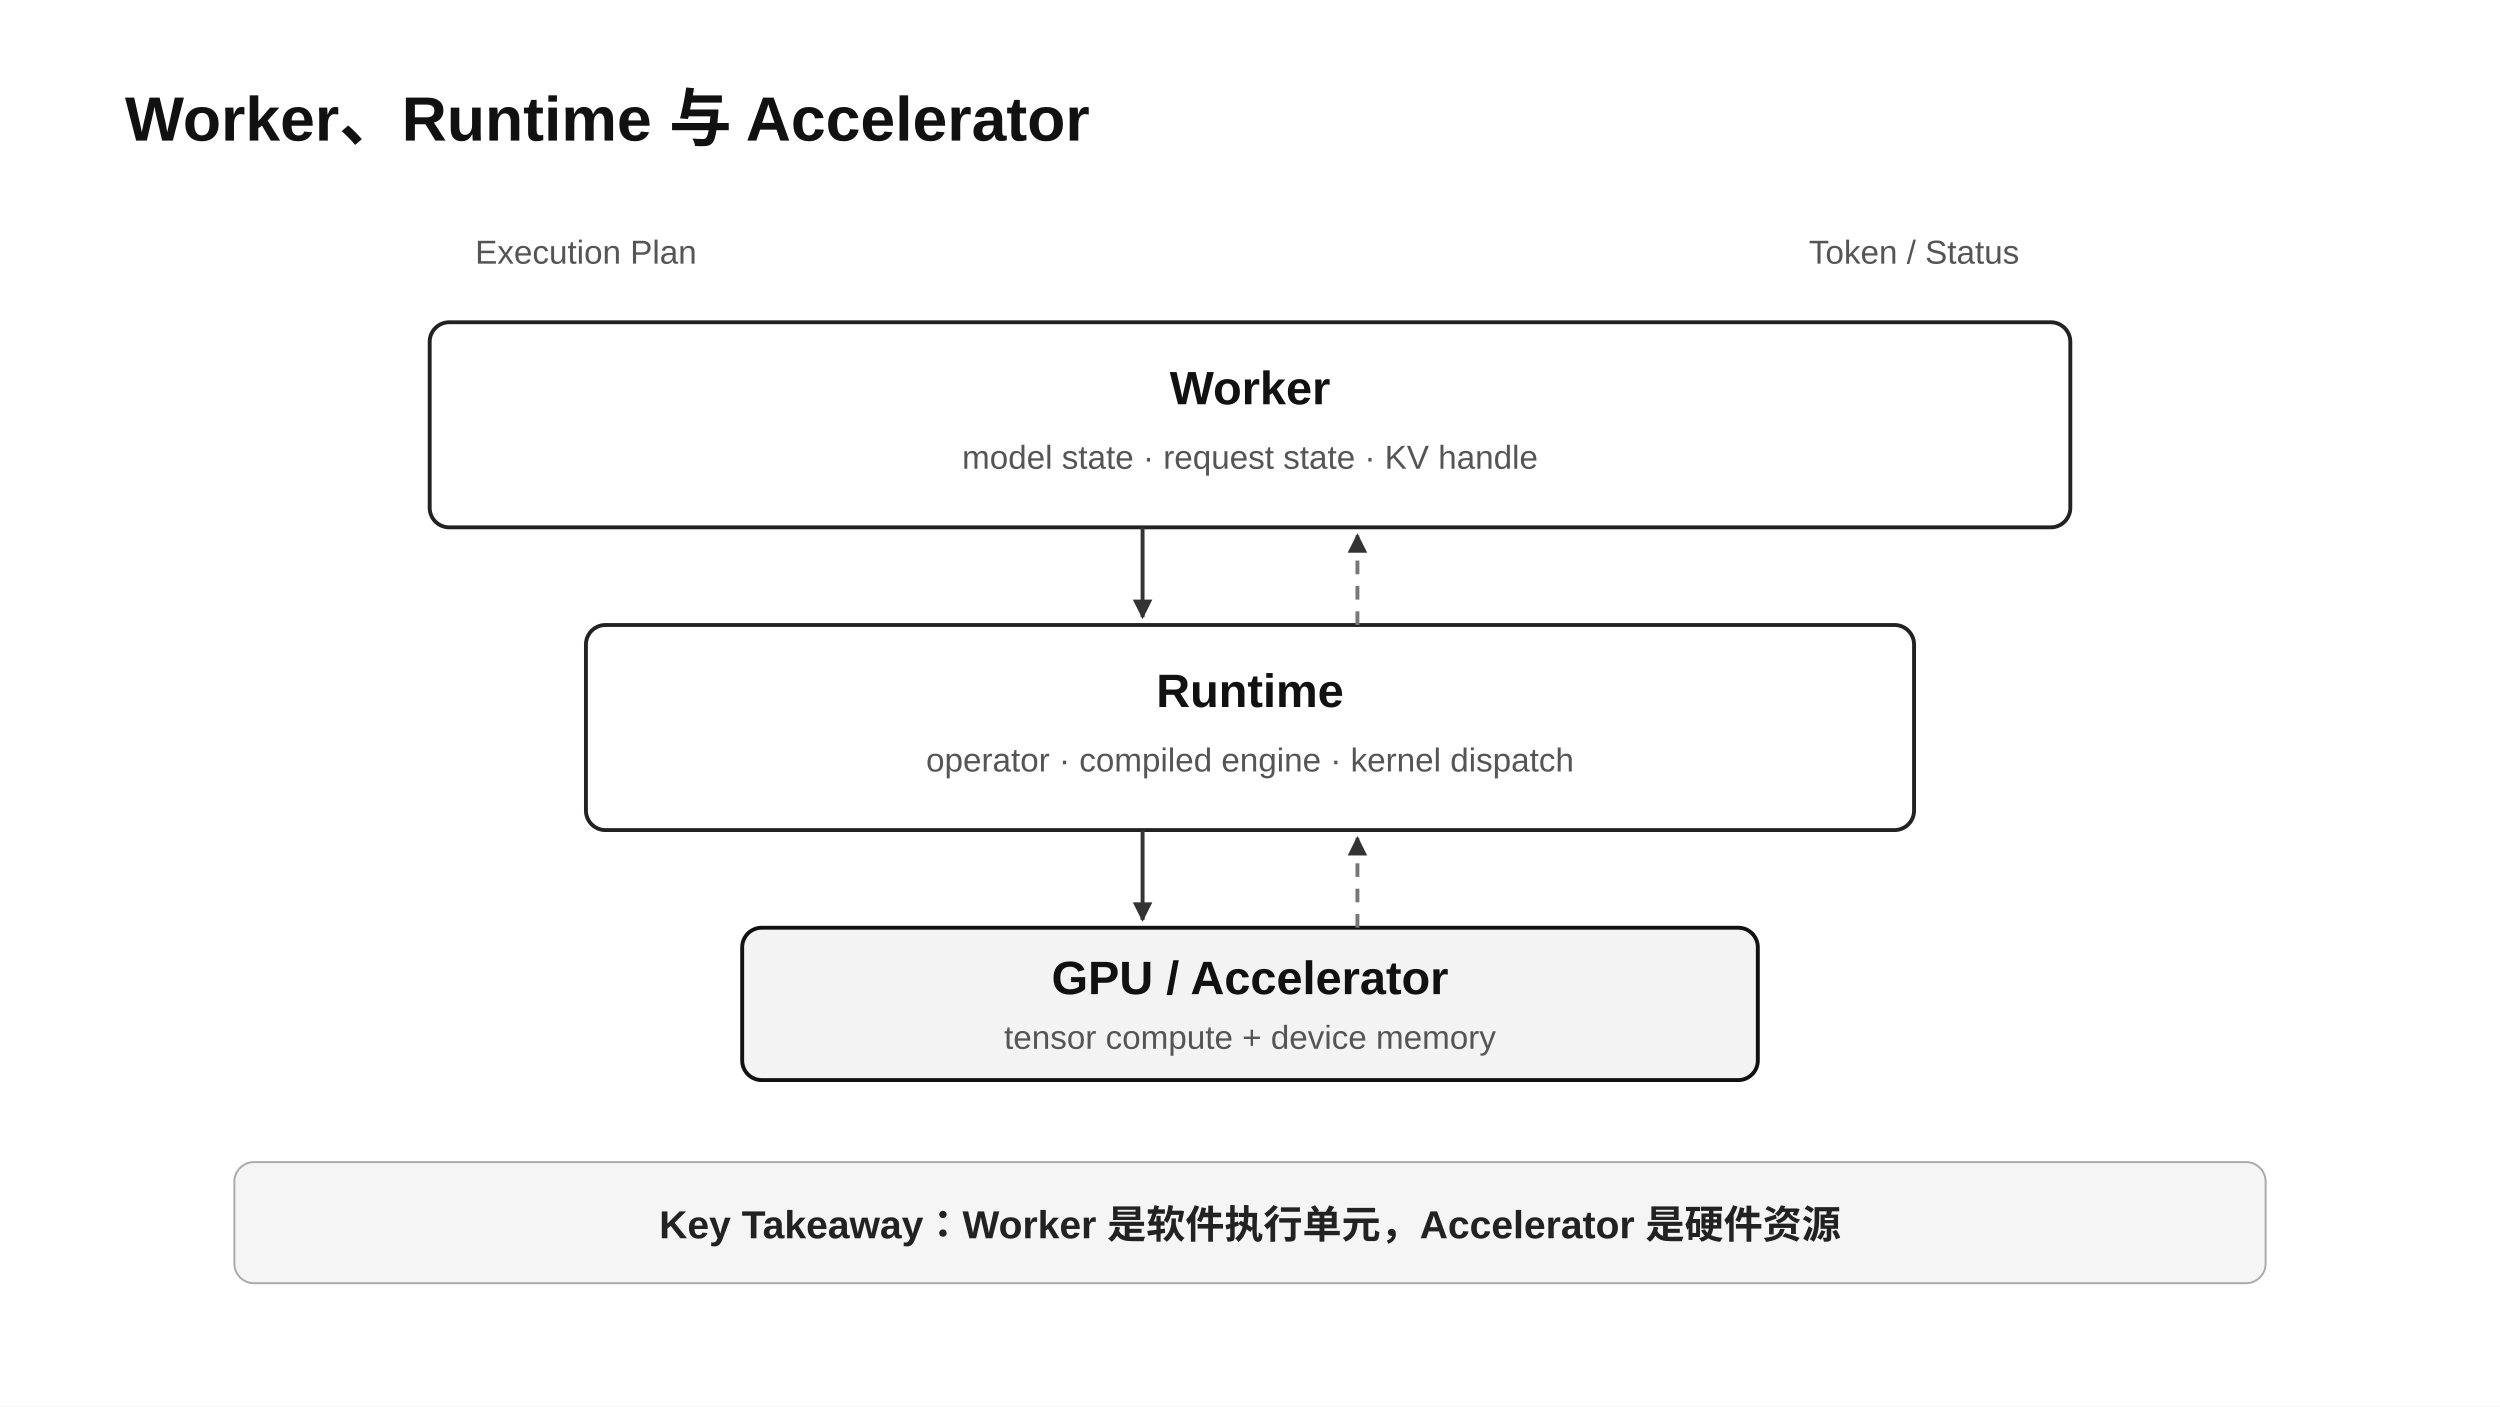
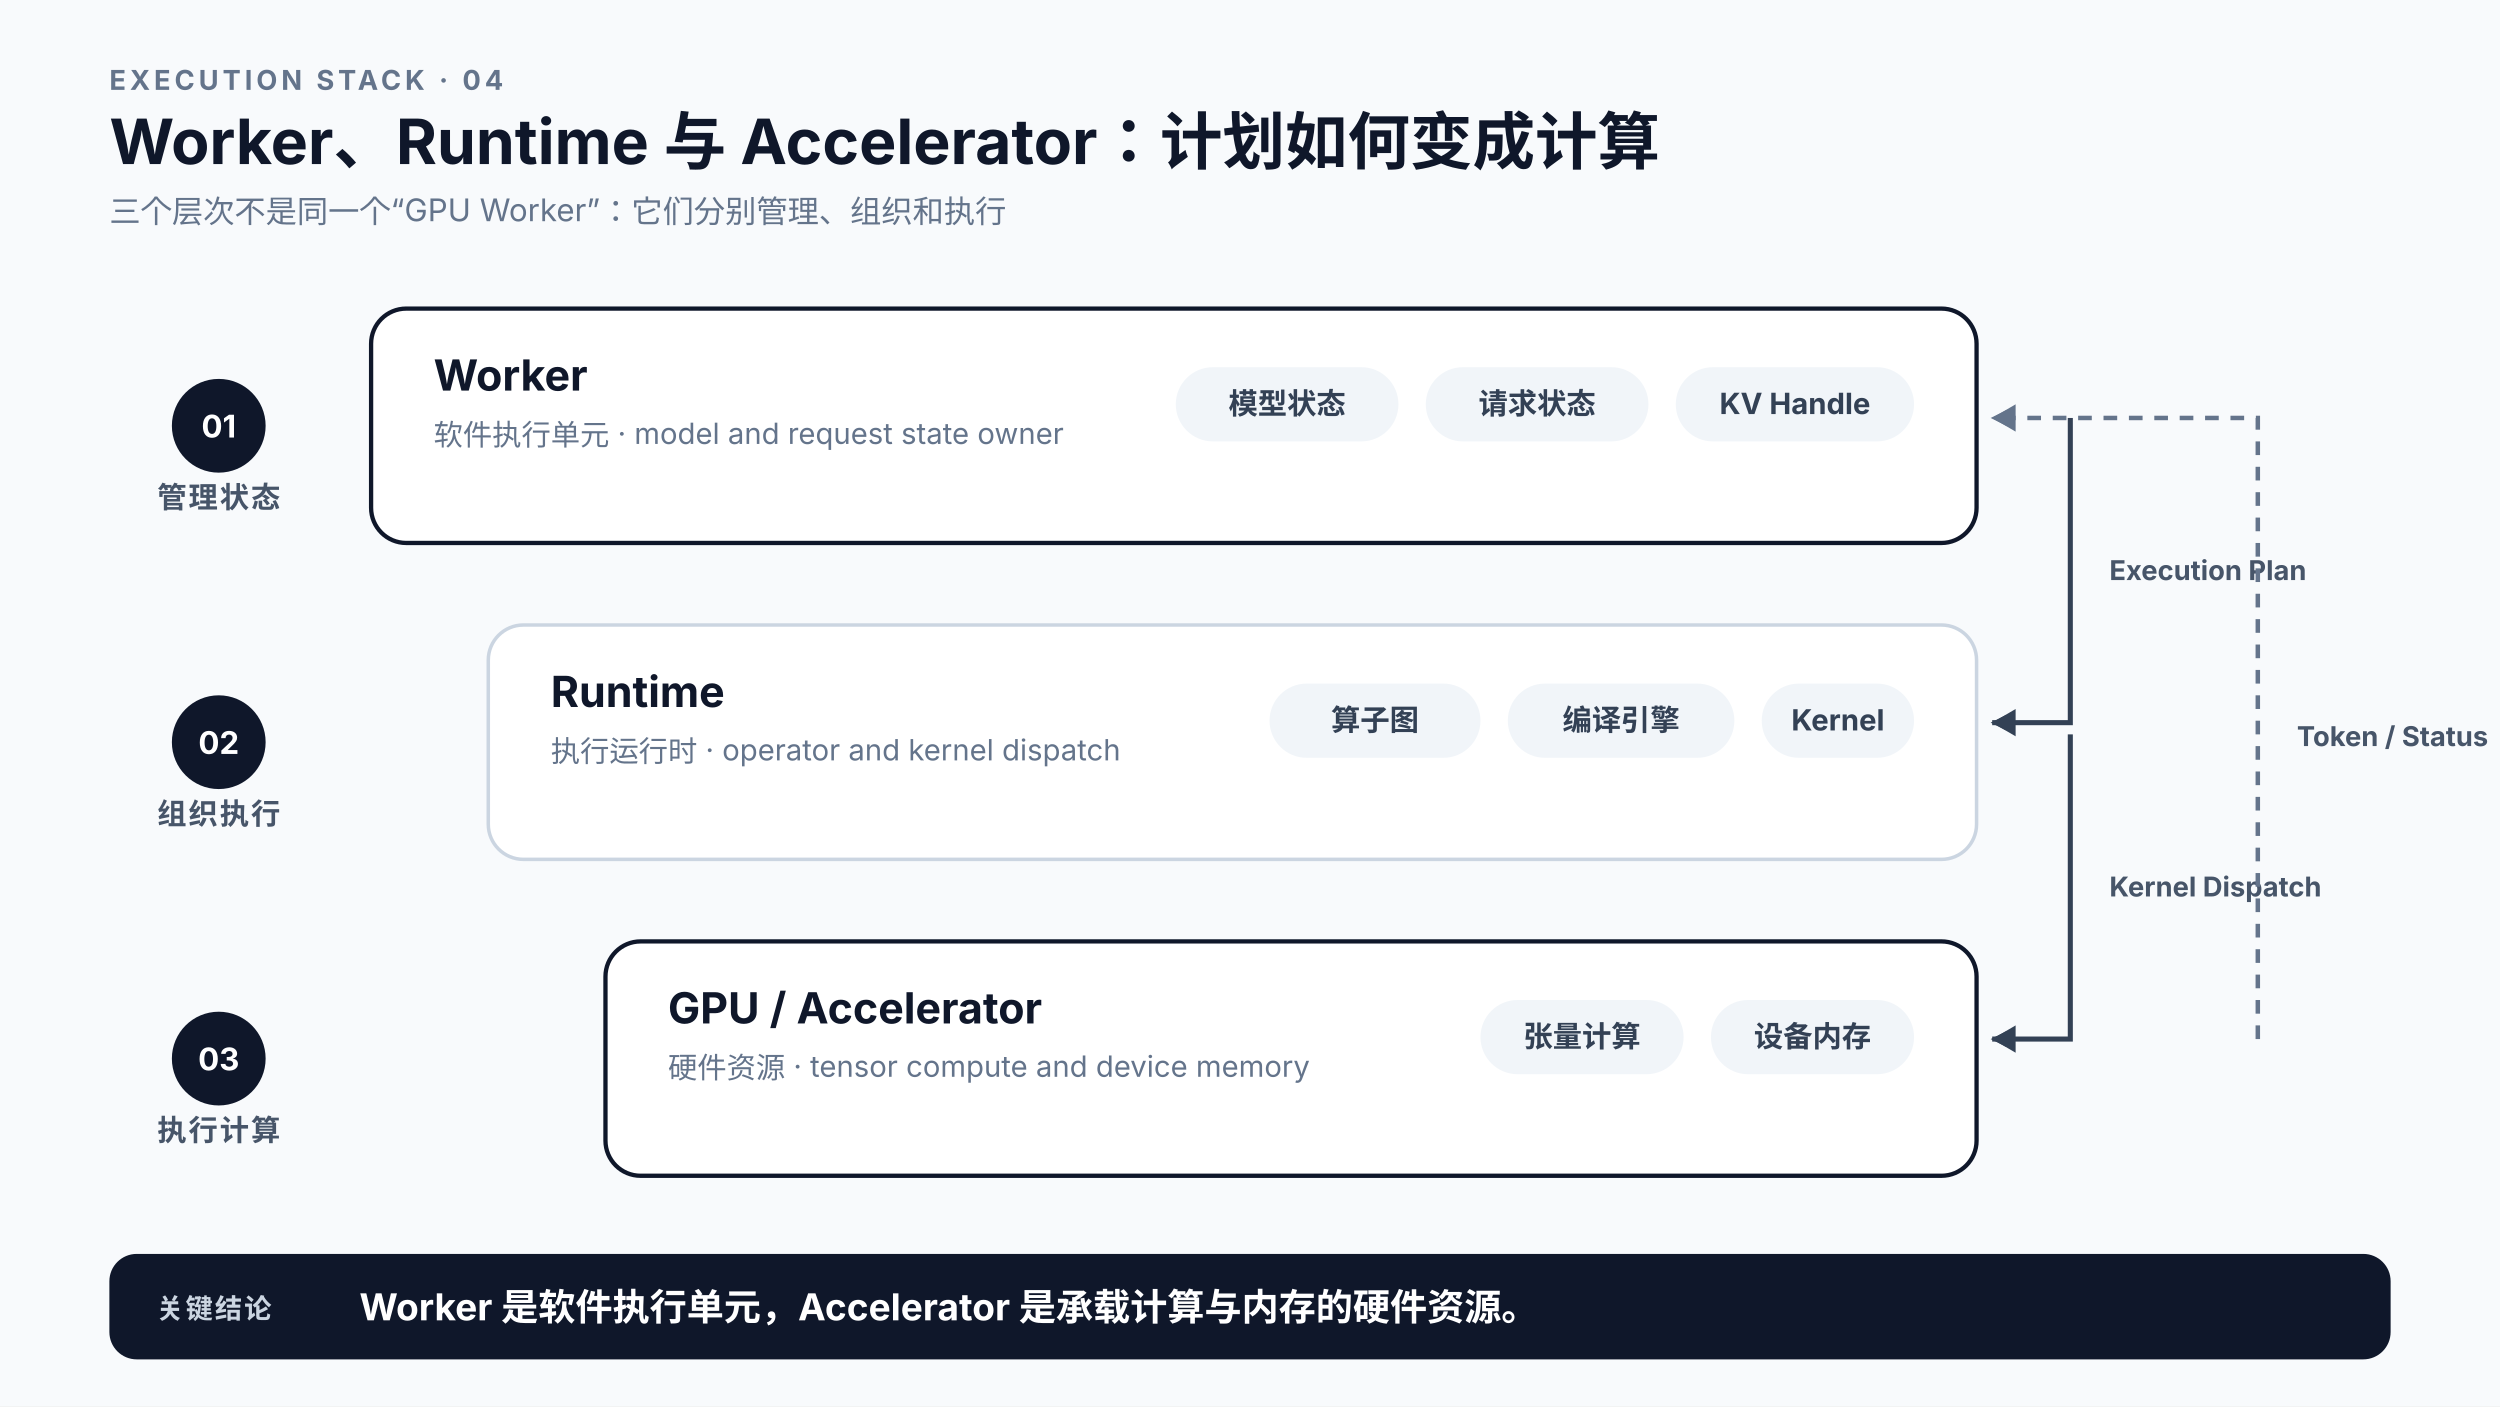
- <svg xmlns="http://www.w3.org/2000/svg" width="1280" height="720" viewBox="0 0 1280 720">
+ <svg xmlns="http://www.w3.org/2000/svg" width="1280" height="720" viewBox="0 0 1280 720" role="img" aria-labelledby="fig-title fig-desc" data-figure-system="chapter03-v2" fill="#0F172A">
  <defs>
-     <marker id="a" viewBox="0 0 10 10" refX="9" refY="5" markerWidth="10" markerHeight="10" markerUnits="userSpaceOnUse" orient="auto">
-       <path d="M0 0L10 5L0 10z" fill="#333" />
+     <marker id="arrow" viewBox="0 0 10 10" refX="9" refY="5" markerWidth="8" markerHeight="8" orient="auto" markerUnits="userSpaceOnUse">
+       <path d="M0 0L10 5L0 10Z" fill="#334155" />
    </marker>
-     <style>.t{font:700 32px Arial,sans-serif;fill:#111}.b{fill:#fff;stroke:#222;stroke-width:2}.device{fill:#f3f3f3;stroke:#111;stroke-width:2}.h{font:600 24px Arial,sans-serif;fill:#111;text-anchor:middle}.s{font:17px Arial,sans-serif;fill:#555;text-anchor:middle}.down{stroke:#333;stroke-width:2;marker-end:url(#a)}.up{stroke:#777;stroke-width:2;stroke-dasharray:7 6;marker-end:url(#a)}.take{font:600 20px Arial,sans-serif;fill:#222;text-anchor:middle}</style>
+     <marker id="arrow-muted" viewBox="0 0 10 10" refX="9" refY="5" markerWidth="8" markerHeight="8" orient="auto" markerUnits="userSpaceOnUse">
+       <path d="M0 0L10 5L0 10Z" fill="#64748B" />
+     </marker>
+     <style>
+       text{font-family:-apple-system,BlinkMacSystemFont,"Segoe UI","PingFang SC","Microsoft YaHei",sans-serif}
+       .kicker{font-size:14px;font-weight:700;letter-spacing:2px;fill:#64748B}.title{font-size:32px;font-weight:750}.subtitle{font-size:16px;fill:#64748B}
+       .step{fill:#0F172A}.step-num{font-size:16px;font-weight:750;fill:#FFFFFF}.verb{font-size:15px;font-weight:750;fill:#475569;letter-spacing:1px}
+       .layer{fill:#FFFFFF;stroke:#CBD5E1;stroke-width:1.8}.layer-strong{fill:#FFFFFF;stroke:#0F172A;stroke-width:2.2}.role{font-size:22px;font-weight:750}.role-cn{font-size:15px;fill:#64748B}.chip{fill:#F1F5F9}.chip-text{font-size:15px;font-weight:650;fill:#334155}
+       .down{fill:none;stroke:#334155;stroke-width:2.6;marker-end:url(#arrow)}.up{fill:none;stroke:#64748B;stroke-width:2.3;stroke-dasharray:7 6;marker-end:url(#arrow-muted)}.flow-label{font-size:14px;font-weight:700;fill:#475569}
+       .take-bg{fill:#0F172A}.take-label{font-size:14px;font-weight:700;letter-spacing:1px;fill:#CBD5E1}.take{font-size:19px;font-weight:650;fill:#FFFFFF}
+     </style>
  </defs>
-   <rect width="1280" height="720" fill="#fff" />
-   <text x="64" y="72" class="t">Worker、Runtime 与 Accelerator</text>
-   <text x="300" y="135" class="s">Execution Plan</text>
-   <text x="980" y="135" class="s">Token / Status</text>
-   <rect x="220" y="165" width="840" height="105" rx="10" class="b" />
-   <text x="640" y="207" class="h">Worker</text>
-   <text x="640" y="240" class="s">model state · request state · KV handle</text>
-   <rect x="300" y="320" width="680" height="105" rx="10" class="b" />
-   <text x="640" y="362" class="h">Runtime</text>
-   <text x="640" y="395" class="s">operator · compiled engine · kernel dispatch</text>
-   <rect x="380" y="475" width="520" height="78" rx="10" class="device" />
-   <text x="640" y="509" class="h">GPU / Accelerator</text>
-   <text x="640" y="537" class="s">tensor compute + device memory</text>
-   <line x1="585" y1="270" x2="585" y2="316" class="down" />
-   <line x1="585" y1="425" x2="585" y2="471" class="down" />
-   <line x1="695" y1="475" x2="695" y2="429" class="up" />
-   <line x1="695" y1="320" x2="695" y2="274" class="up" />
-   <rect x="120" y="595" width="1040" height="62" rx="10" fill="#f5f5f5" stroke="#aaa" />
-   <text x="640" y="634" class="take">Key Takeaway：Worker 是软件执行单元，Accelerator 是硬件资源</text>
+   <rect width="1280" height="720" fill="#F8FAFC" />
+   <text class="kicker" x="56" y="46">EXECUTION STACK · 04</text>
+   <text class="title" x="56" y="84">Worker、Runtime 与 Accelerator：计划如何变成计算</text>
+   <text class="subtitle" x="56" y="114">三个层次不是同一个“GPU Worker”：它们分别管理、组织和执行</text>
+   <circle class="step" cx="112" cy="218" r="24" />
+   <text class="step-num" x="112" y="224" text-anchor="middle" fill="#FFFFFF">01</text>
+   <text class="verb" x="112" y="260" text-anchor="middle">管理状态</text>
+   <rect class="layer-strong" x="190" y="158" width="822" height="120" rx="18" />
+   <text class="role" x="222" y="200">Worker</text>
+   <text class="role-cn" x="222" y="228">软件执行单元 · model and request state owner</text>
+   <rect class="chip" x="602" y="188" width="114" height="38" rx="19" />
+   <text class="chip-text" x="659" y="212" text-anchor="middle">模型状态</text>
+   <rect class="chip" x="730" y="188" width="114" height="38" rx="19" />
+   <text class="chip-text" x="787" y="212" text-anchor="middle">请求状态</text>
+   <rect class="chip" x="858" y="188" width="122" height="38" rx="19" />
+   <text class="chip-text" x="919" y="212" text-anchor="middle">KV Handle</text>
+   <circle class="step" cx="112" cy="380" r="24" />
+   <text class="step-num" x="112" y="386" text-anchor="middle" fill="#FFFFFF">02</text>
+   <text class="verb" x="112" y="422" text-anchor="middle">组织执行</text>
+   <rect class="layer" x="250" y="320" width="762" height="120" rx="18" />
+   <text class="role" x="282" y="362">Runtime</text>
+   <text class="role-cn" x="282" y="390">执行运行时 · operator and kernel dispatch</text>
+   <rect class="chip" x="650" y="350" width="108" height="38" rx="19" />
+   <text class="chip-text" x="704" y="374" text-anchor="middle">算子图</text>
+   <rect class="chip" x="772" y="350" width="116" height="38" rx="19" />
+   <text class="chip-text" x="830" y="374" text-anchor="middle">编译引擎</text>
+   <rect class="chip" x="902" y="350" width="78" height="38" rx="19" />
+   <text class="chip-text" x="941" y="374" text-anchor="middle">Kernel</text>
+   <circle class="step" cx="112" cy="542" r="24" />
+   <text class="step-num" x="112" y="548" text-anchor="middle" fill="#FFFFFF">03</text>
+   <text class="verb" x="112" y="584" text-anchor="middle">执行计算</text>
+   <rect class="layer-strong" x="310" y="482" width="702" height="120" rx="18" />
+   <text class="role" x="342" y="524">GPU / Accelerator</text>
+   <text class="role-cn" x="342" y="552">硬件资源 · tensor compute and device memory</text>
+   <rect class="chip" x="758" y="512" width="104" height="38" rx="19" />
+   <text class="chip-text" x="810" y="536" text-anchor="middle">张量计算</text>
+   <rect class="chip" x="876" y="512" width="104" height="38" rx="19" />
+   <text class="chip-text" x="928" y="536" text-anchor="middle">设备内存</text>
+   <path class="down" d="M1060 214V370H1020" />
+   <path d="M1020 370l12 -7v14z" fill="#334155" />
+   <text class="flow-label" x="1080" y="297">Execution Plan</text>
+   <path class="down" d="M1060 376V532H1020" />
+   <path d="M1020 532l12 -7v14z" fill="#334155" />
+   <text class="flow-label" x="1080" y="459">Kernel Dispatch</text>
+   <path class="up" d="M1156 532V214H1020" />
+   <path d="M1020 214l12 -7v14z" fill="#64748B" />
+   <text class="flow-label" x="1176" y="382">Token / Status</text>
+   <rect class="take-bg" x="56" y="642" width="1168" height="54" rx="14" />
+   <text class="take-label" x="80" y="675" fill="#CBD5E1">关键结论</text>
+   <text class="take" x="184" y="676" fill="#FFFFFF">Worker 是软件执行单元，Accelerator 是承载计算与内存的硬件资源。</text>
</svg>
